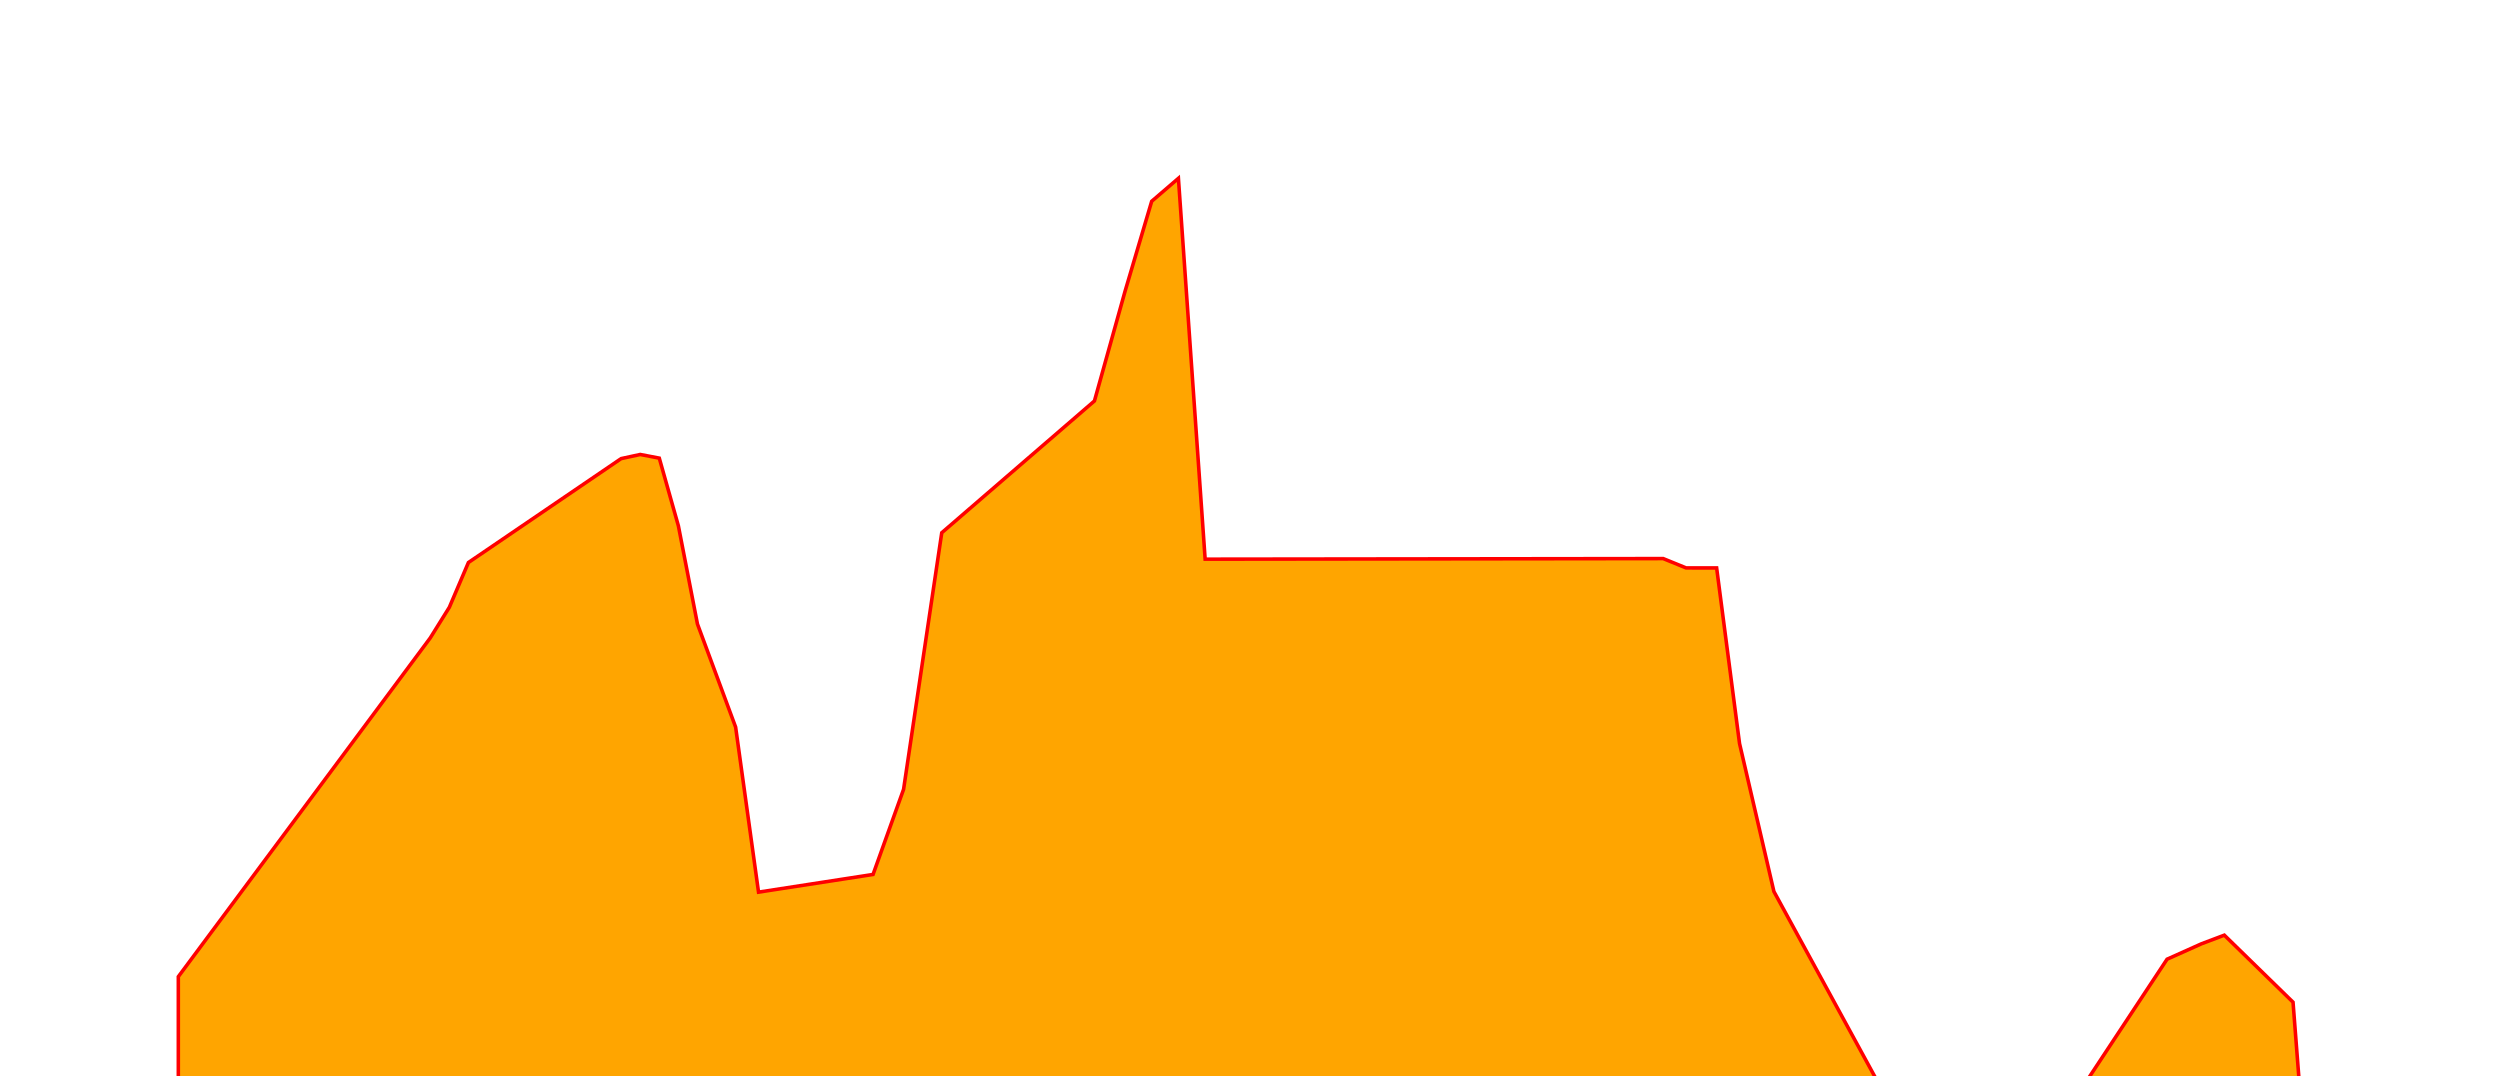
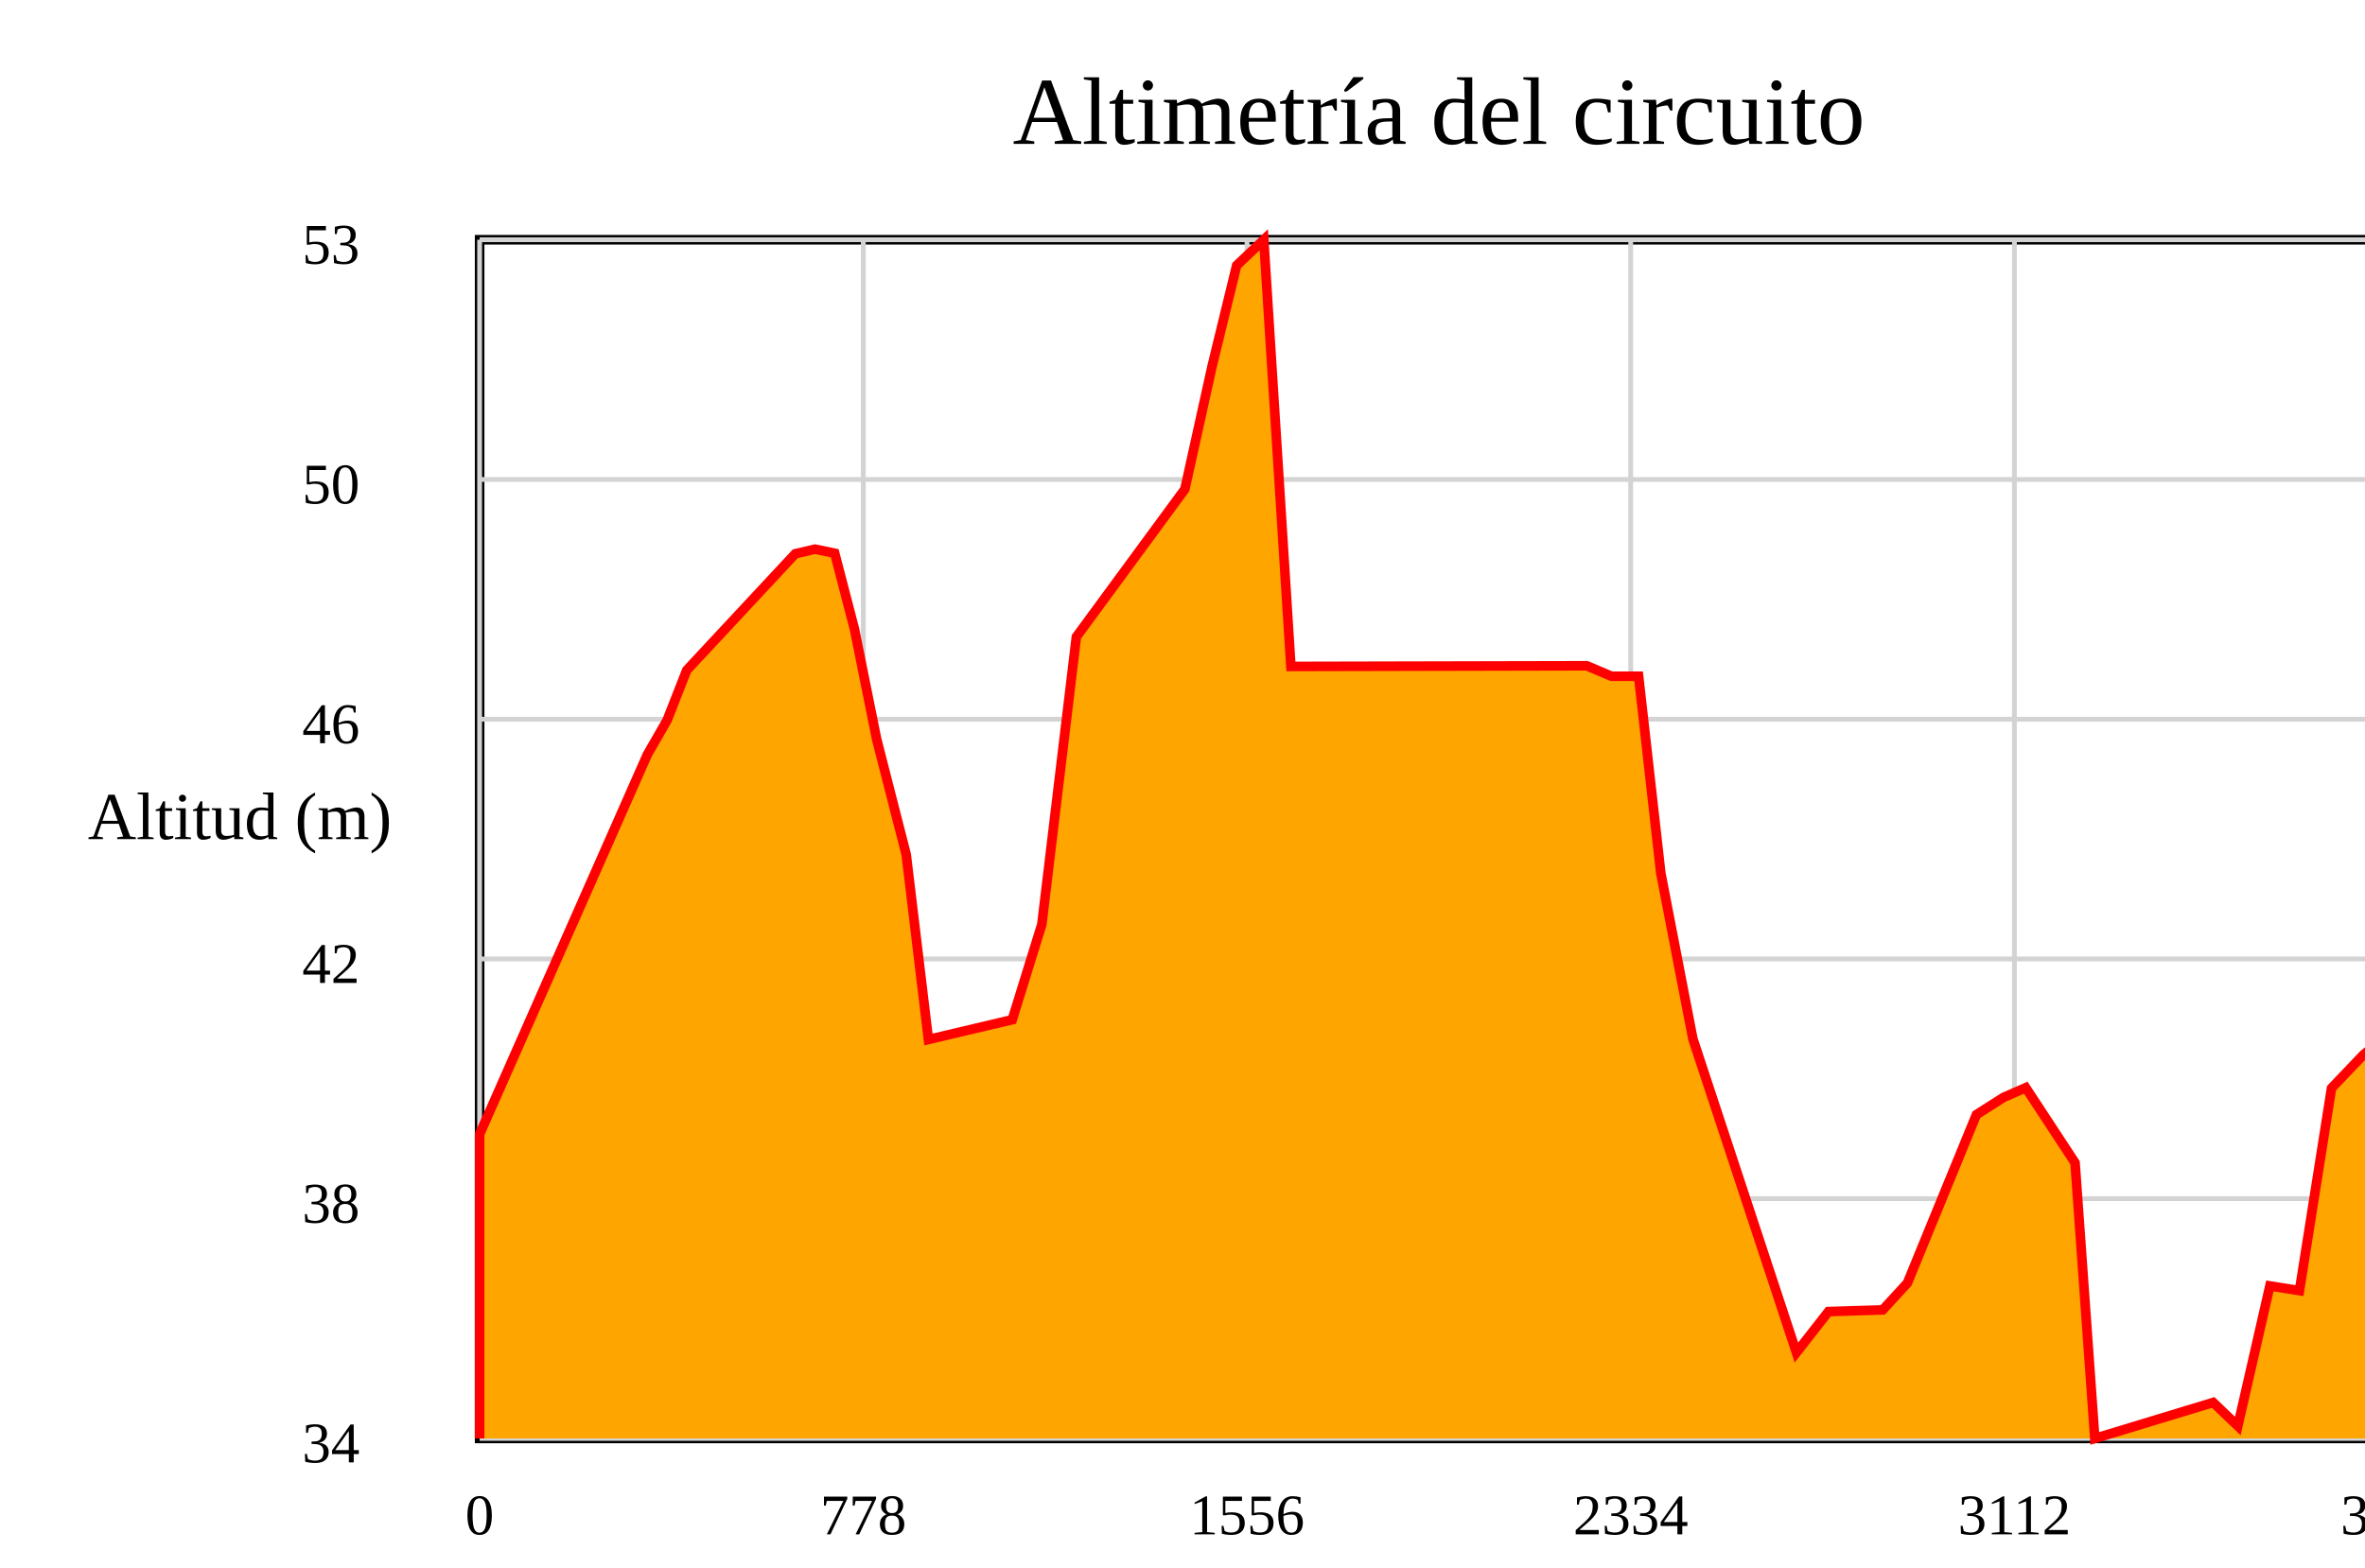
- <svg xmlns="http://www.w3.org/2000/svg" version="2.0">
-   <polyline points="50,350 50.0,273.852 120.642,178.875 125.994,170.285 131.346,157.731 174.159,128.596 179.511,127.437 184.862,128.46 190.214,147.432 195.566,174.976 206.269,203.88 212.691,250.155 244.801,245.199 253.364,221.326 264.067,149.384 306.881,112.423 315.443,81.748 322.936,56.436 330.428,50.0 337.92,156.791 466.361,156.625 472.783,159.244 481.346,159.245 487.768,208.497 497.401,249.975 540.214,328.507 550.917,318.247 572.324,317.829 579.817,311.111 607.645,268.963 617.278,264.644 623.7,262.22 642.966,281.013 648.318,350.0 695.413,341.001 702.905,346.891 711.468,311.834 721.101,313.005 729.664,262.342 739.297,253.932 750.0,246.93 750,350" stroke="red" strokeWith="2" fill="orange" />
+ <svg xmlns="http://www.w3.org/2000/svg" version="1.1">
+   <text x="300.0" y="30" text-anchor="middle" font-size="20">Altimetría del circuito</text>
+   <rect x="100" y="50" width="400" height="250" fill="none" stroke-width="2" stroke="black" />
+   <text x="300.0" y="340" text-anchor="middle" font-size="14">Distancia (m)</text>
+   <text x="50" y="175.0" text-anchor="middle" font-size="14">Altitud (m)</text>
+   <text x="100.0" y="320" text-anchor="middle" font-size="12">0</text>
+   <line x1="100.0" y1="300" x2="100.0" y2="50" stroke="lightgray" stroke-width="1" />
+   <text x="180.0" y="320" text-anchor="middle" font-size="12">778</text>
+   <line x1="180.0" y1="300" x2="180.0" y2="50" stroke="lightgray" stroke-width="1" />
+   <text x="260.0" y="320" text-anchor="middle" font-size="12">1556</text>
+   <line x1="260.0" y1="300" x2="260.0" y2="50" stroke="lightgray" stroke-width="1" />
+   <text x="340.0" y="320" text-anchor="middle" font-size="12">2334</text>
+   <line x1="340.0" y1="300" x2="340.0" y2="50" stroke="lightgray" stroke-width="1" />
+   <text x="420.0" y="320" text-anchor="middle" font-size="12">3112</text>
+   <line x1="420.0" y1="300" x2="420.0" y2="50" stroke="lightgray" stroke-width="1" />
+   <text x="500.0" y="320" text-anchor="middle" font-size="12">3890</text>
+   <line x1="500.0" y1="300" x2="500.0" y2="50" stroke="lightgray" stroke-width="1" />
+   <text x="75" y="305.0" text-anchor="end" font-size="12">34</text>
+   <line x1="100" y1="300.0" x2="500" y2="300.0" stroke="lightgray" stroke-width="1" />
+   <text x="75" y="255.0" text-anchor="end" font-size="12">38</text>
+   <line x1="100" y1="250.0" x2="500" y2="250.0" stroke="lightgray" stroke-width="1" />
+   <text x="75" y="205.0" text-anchor="end" font-size="12">42</text>
+   <line x1="100" y1="200.0" x2="500" y2="200.0" stroke="lightgray" stroke-width="1" />
+   <text x="75" y="155.0" text-anchor="end" font-size="12">46</text>
+   <line x1="100" y1="150.0" x2="500" y2="150.0" stroke="lightgray" stroke-width="1" />
+   <text x="75" y="105.0" text-anchor="end" font-size="12">50</text>
+   <line x1="100" y1="100.0" x2="500" y2="100.0" stroke="lightgray" stroke-width="1" />
+   <text x="75" y="55.0" text-anchor="end" font-size="12">53</text>
+   <line x1="100" y1="50.0" x2="500" y2="50.0" stroke="lightgray" stroke-width="1" />
+   <polyline points="100,300 100.0,236.544 134.961,157.396 139.075,150.238 143.188,139.776 165.81,115.496 169.923,114.531 174.036,115.383 178.149,131.194 182.776,154.146 188.946,178.233 193.573,216.795 211.054,212.666 217.224,192.772 224.422,132.82 247.044,102.019 252.699,76.457 257.841,55.363 263.496,50.0 269.152,138.992 330.848,138.854 335.99,141.037 341.645,141.038 346.272,182.081 352.956,216.646 374.55,282.089 381.234,273.539 392.545,273.191 397.686,267.593 412.082,232.469 417.738,228.87 422.365,226.85 432.648,242.511 436.761,300.0 461.44,292.501 466.581,297.409 473.265,268.195 479.434,269.171 486.118,226.952 492.802,219.943 500.0,214.108 500,300" stroke="red" stroke-width="2" fill="orange" />
</svg>
